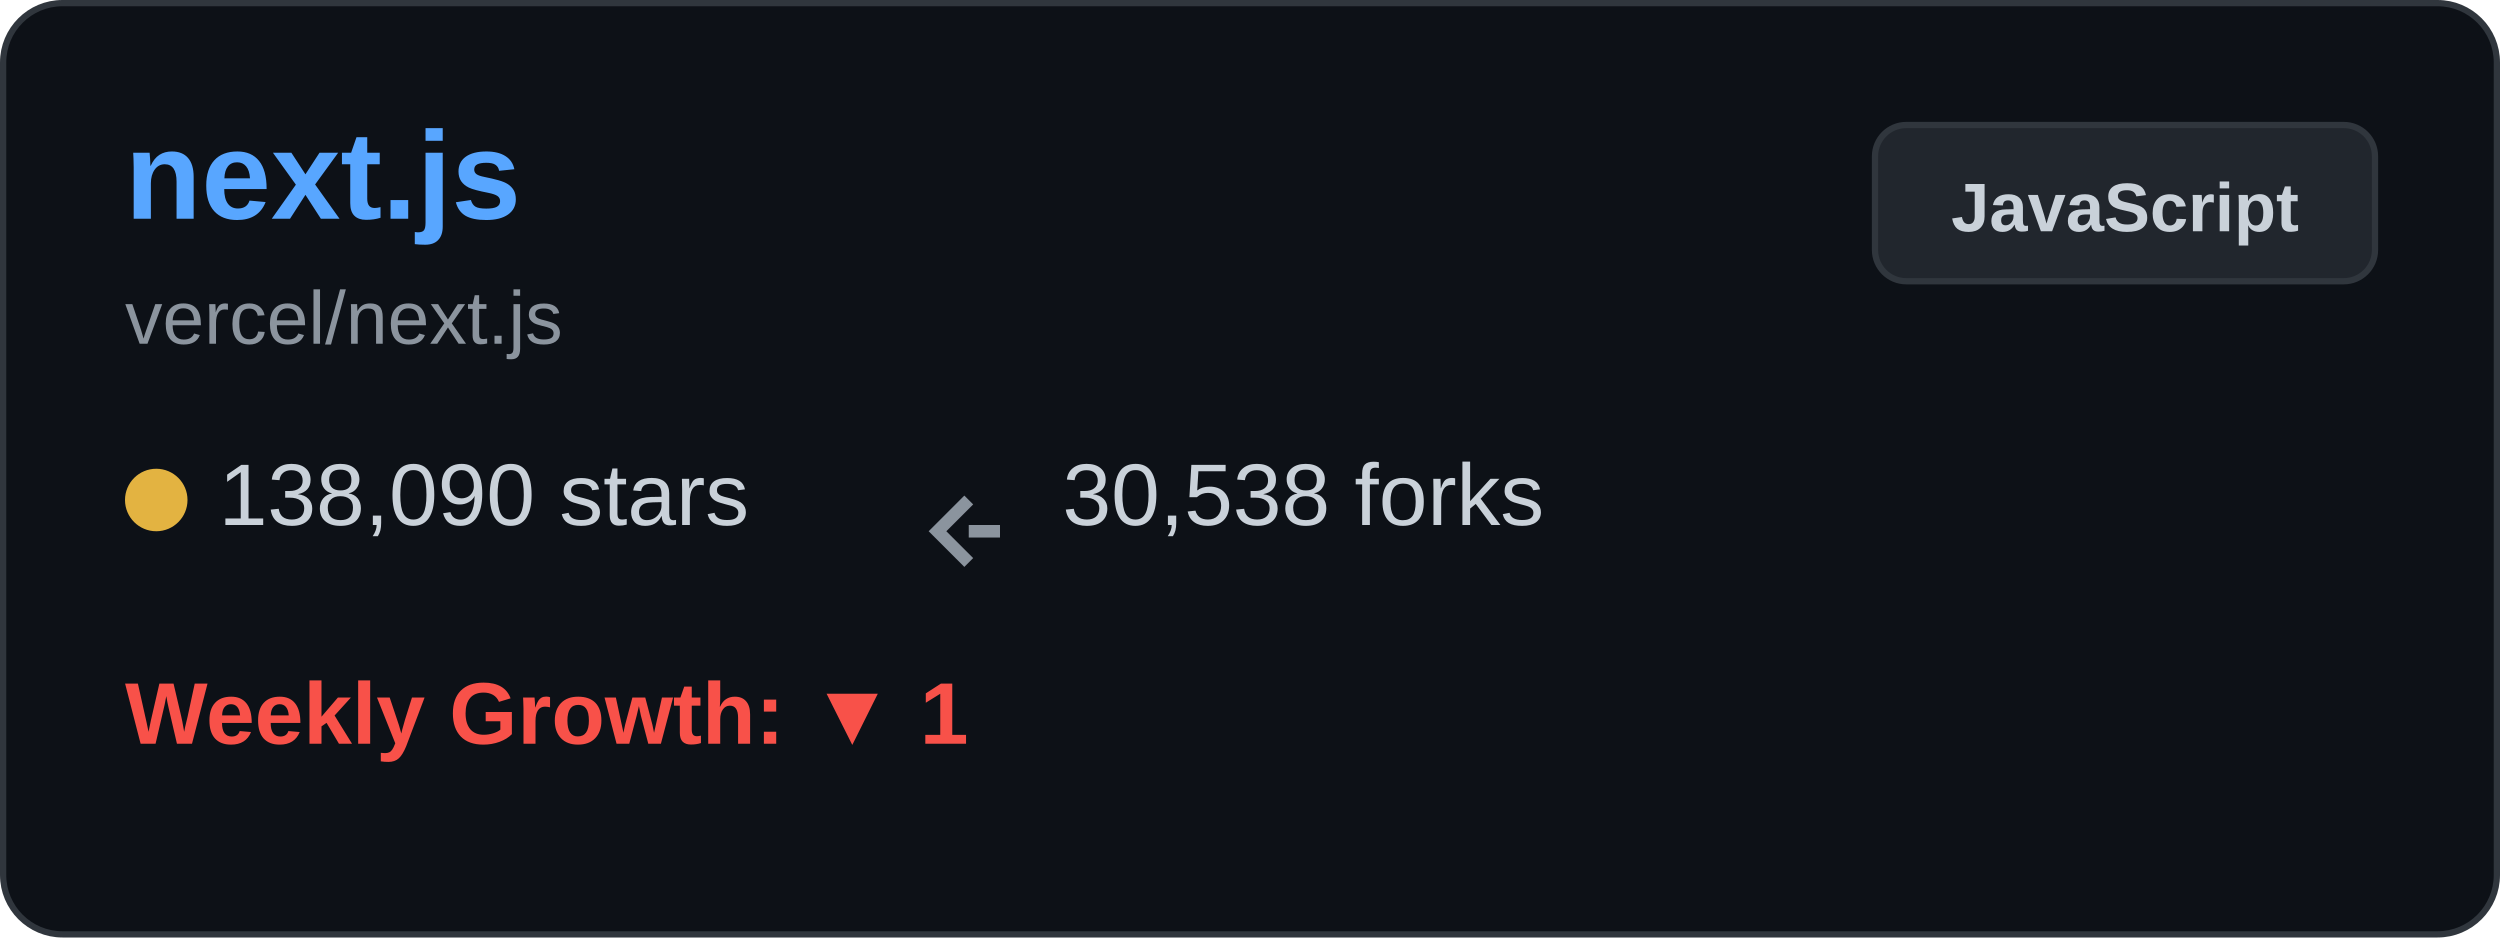
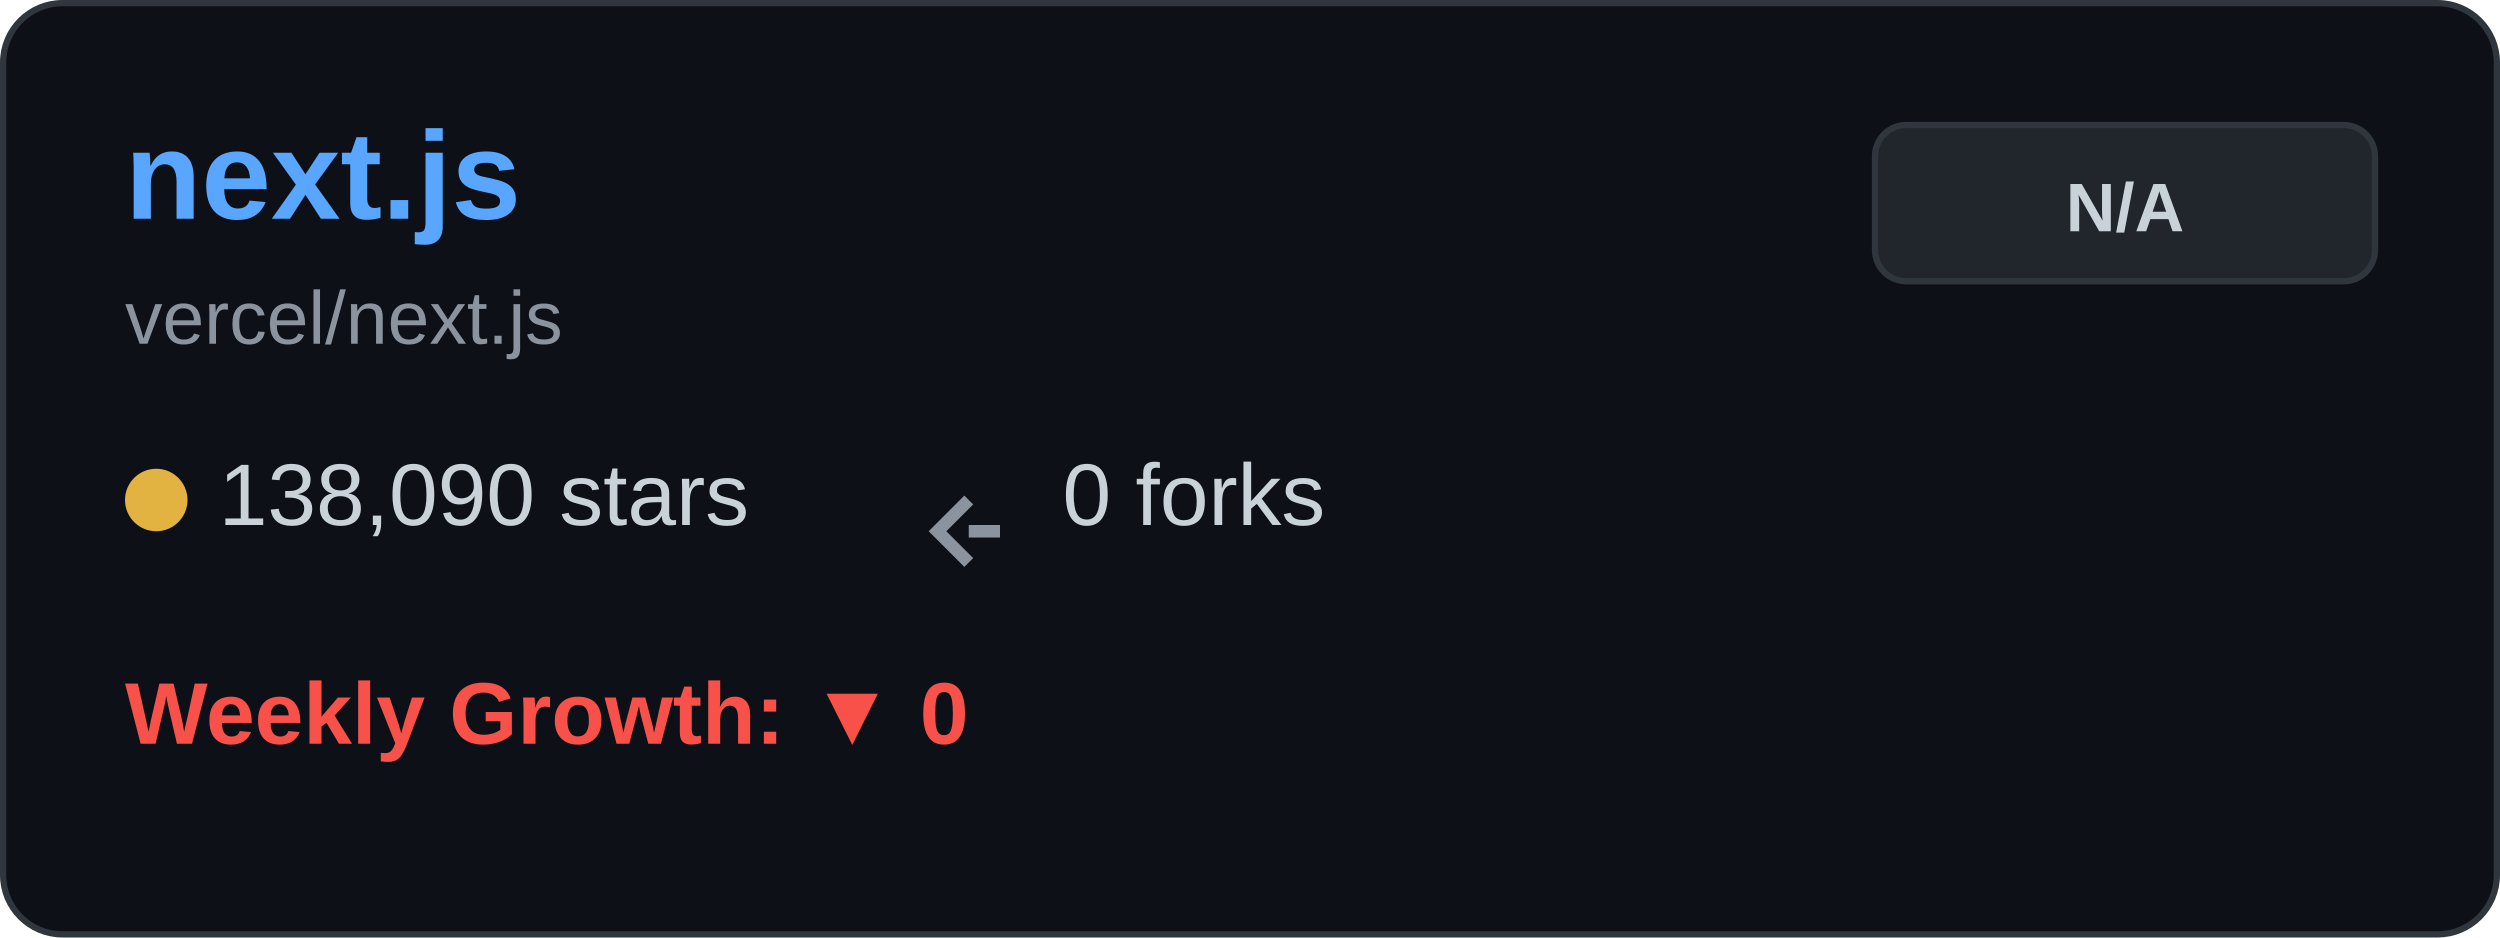
<svg xmlns="http://www.w3.org/2000/svg" width="400" height="150" viewBox="0 0 400 150" fill="none">
  <rect x="0.5" y="0.5" width="399" height="149" rx="9.5" fill="#0d1117" stroke="#30363d" />
  <text x="20" y="35" font-family="Arial, sans-serif" font-size="20" font-weight="bold" fill="#58a6ff">next.js</text>
  <text x="20" y="55" font-family="Arial, sans-serif" font-size="12" fill="#8b949e">vercel/next.js</text>
  <g transform="translate(20, 80)">
    <circle cx="5" cy="0" r="5" fill="#e3b341" />
    <text x="15" y="4" font-family="Arial, sans-serif" font-size="14" fill="#c9d1d9">138,090 stars</text>
  </g>
  <g transform="translate(150, 80)">
    <path d="M5 0 L0 5 L5 10 M5 5 L10 5" stroke="#8b949e" stroke-width="2" fill="none" />
-     <text x="20" y="4" font-family="Arial, sans-serif" font-size="14" fill="#c9d1d9">30,538 forks</text>
+     <text x="20" y="4" font-family="Arial, sans-serif" font-size="14" fill="#c9d1d9">0 forks</text>
  </g>
  <g transform="translate(20, 115)">
-     <text x="0" y="4" font-family="Arial, sans-serif" font-size="14" font-weight="bold" fill="#f85149">Weekly Growth: ▼ 1</text>
+     <text x="0" y="4" font-family="Arial, sans-serif" font-size="14" font-weight="bold" fill="#f85149">Weekly Growth: ▼ 0</text>
  </g>
  <rect x="300" y="20" width="80" height="25" rx="5" fill="#21262d" stroke="#30363d" />
-   <text x="340" y="37" font-family="Arial, sans-serif" font-size="11" font-weight="bold" fill="#c9d1d9" text-anchor="middle">JavaScript</text>
+   <text x="340" y="37" font-family="Arial, sans-serif" font-size="11" font-weight="bold" fill="#c9d1d9" text-anchor="middle">N/A</text>
</svg>
